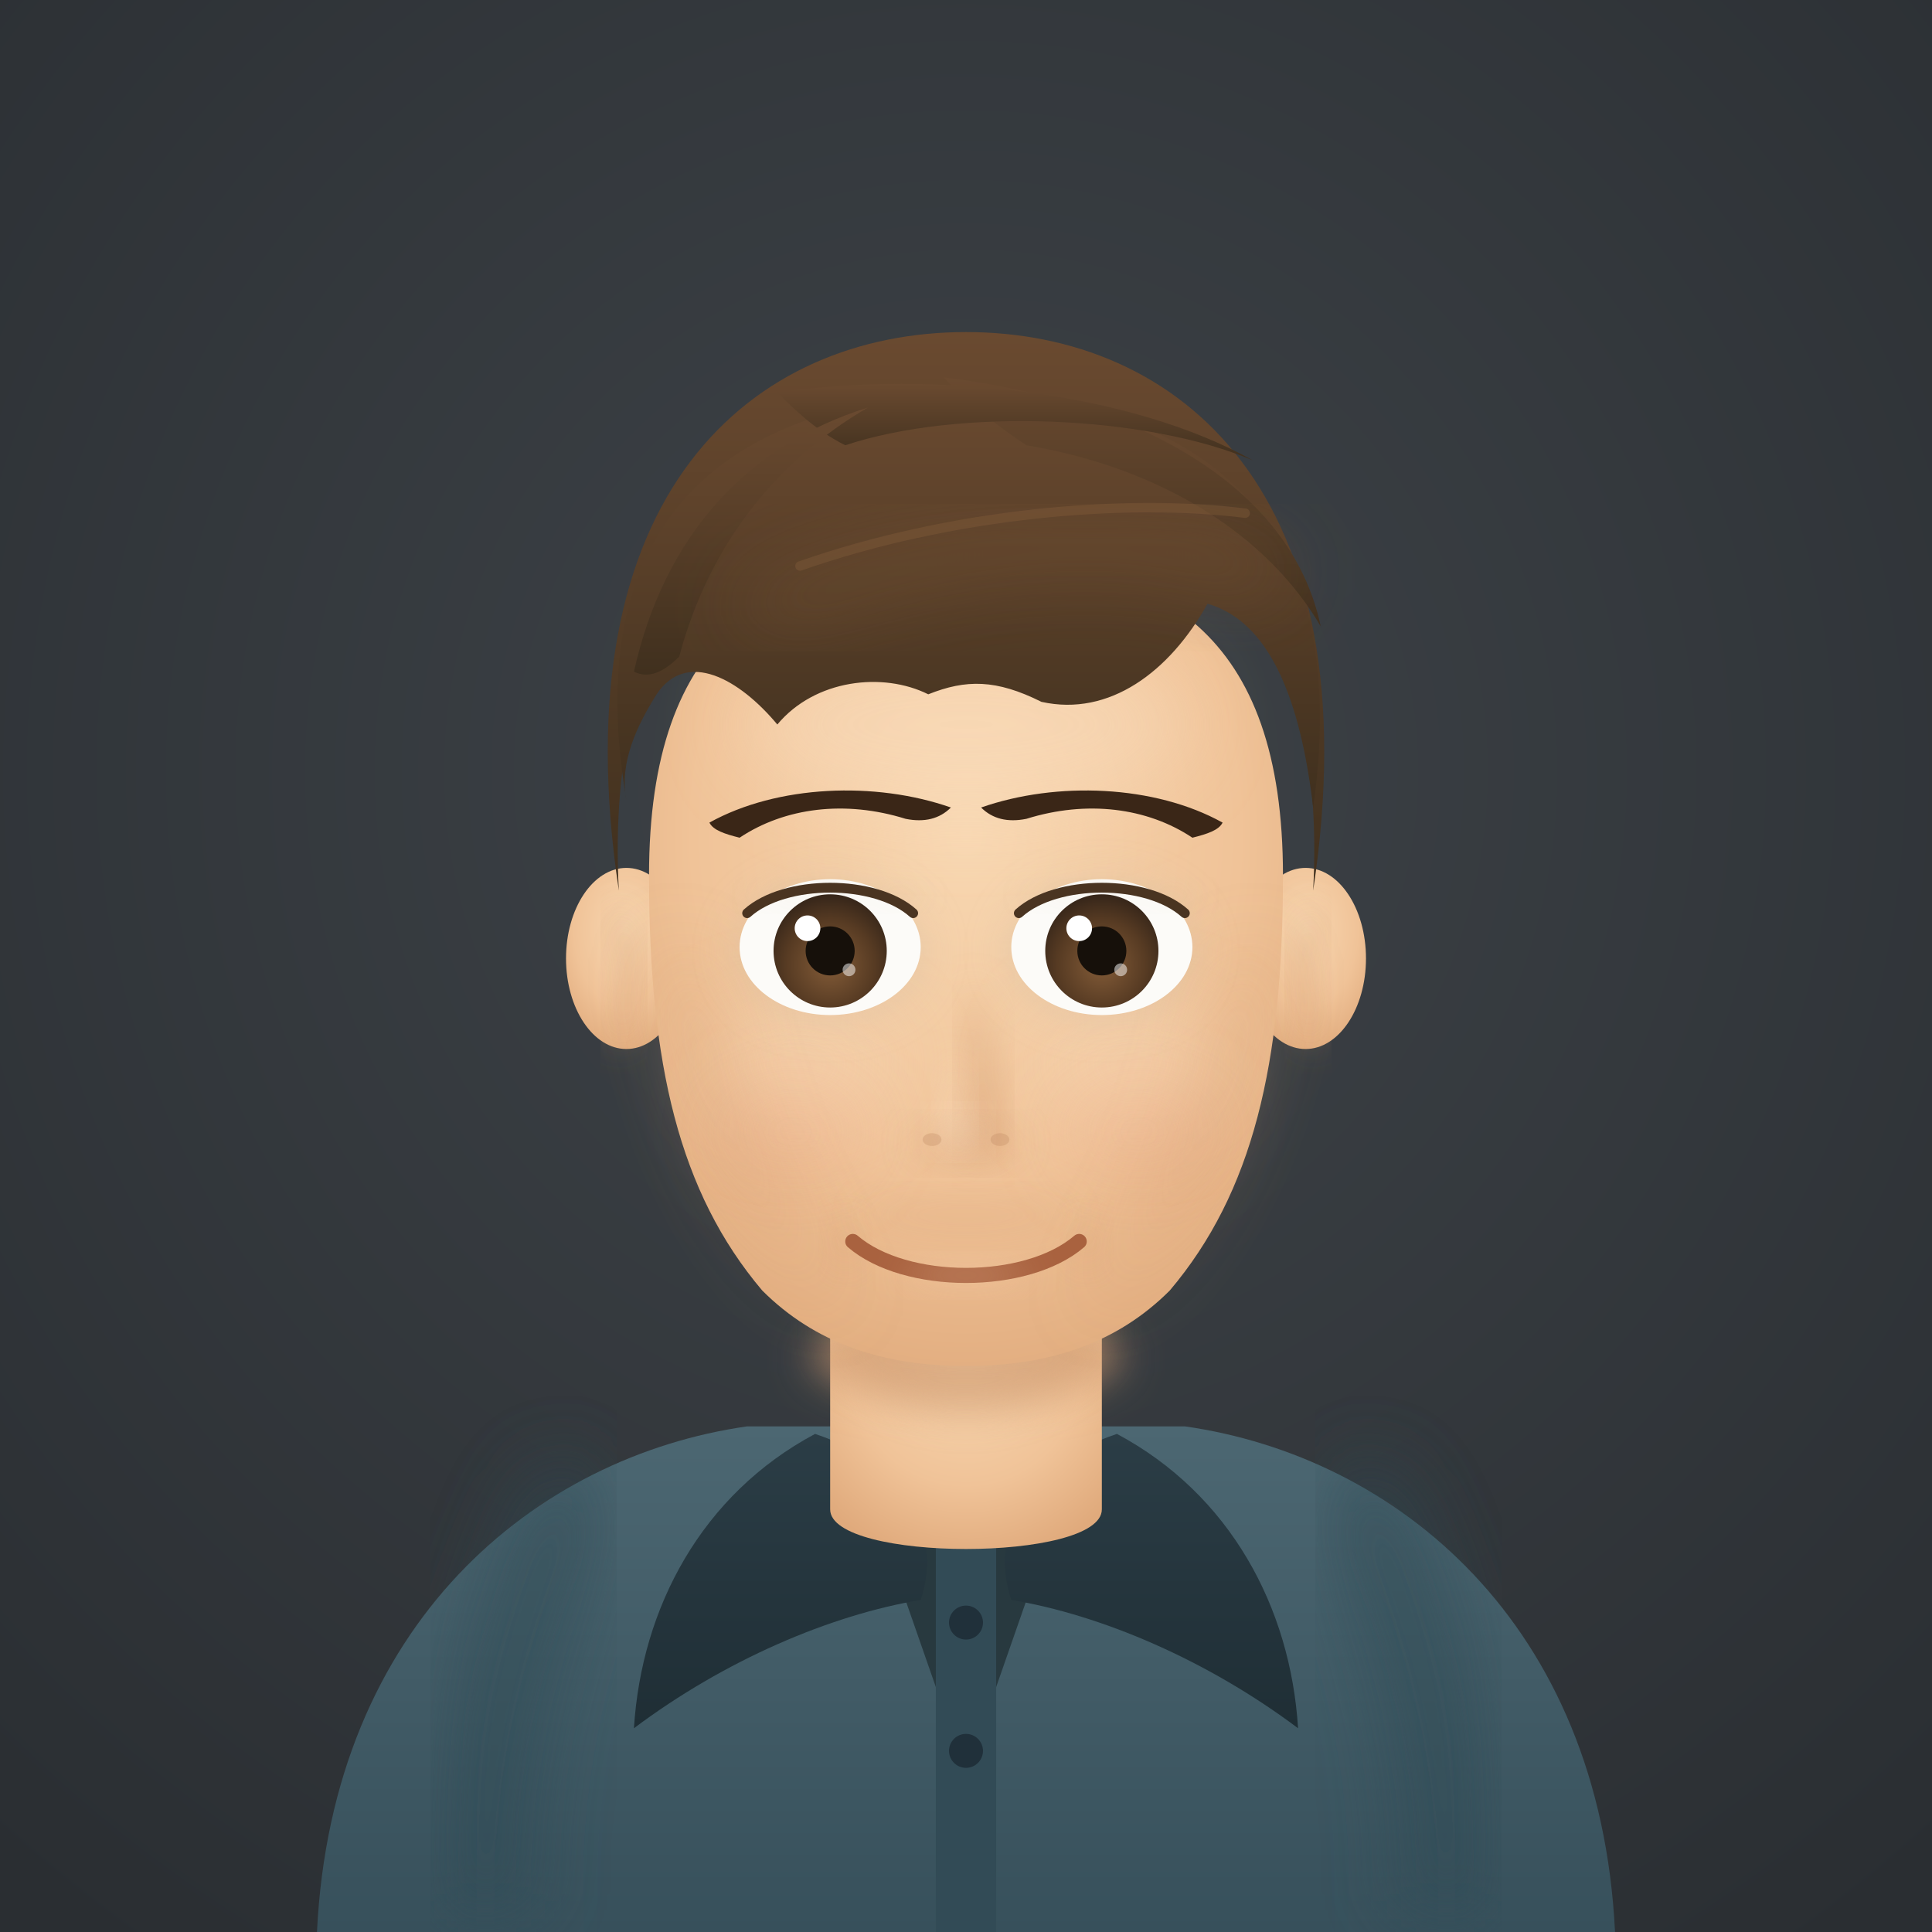
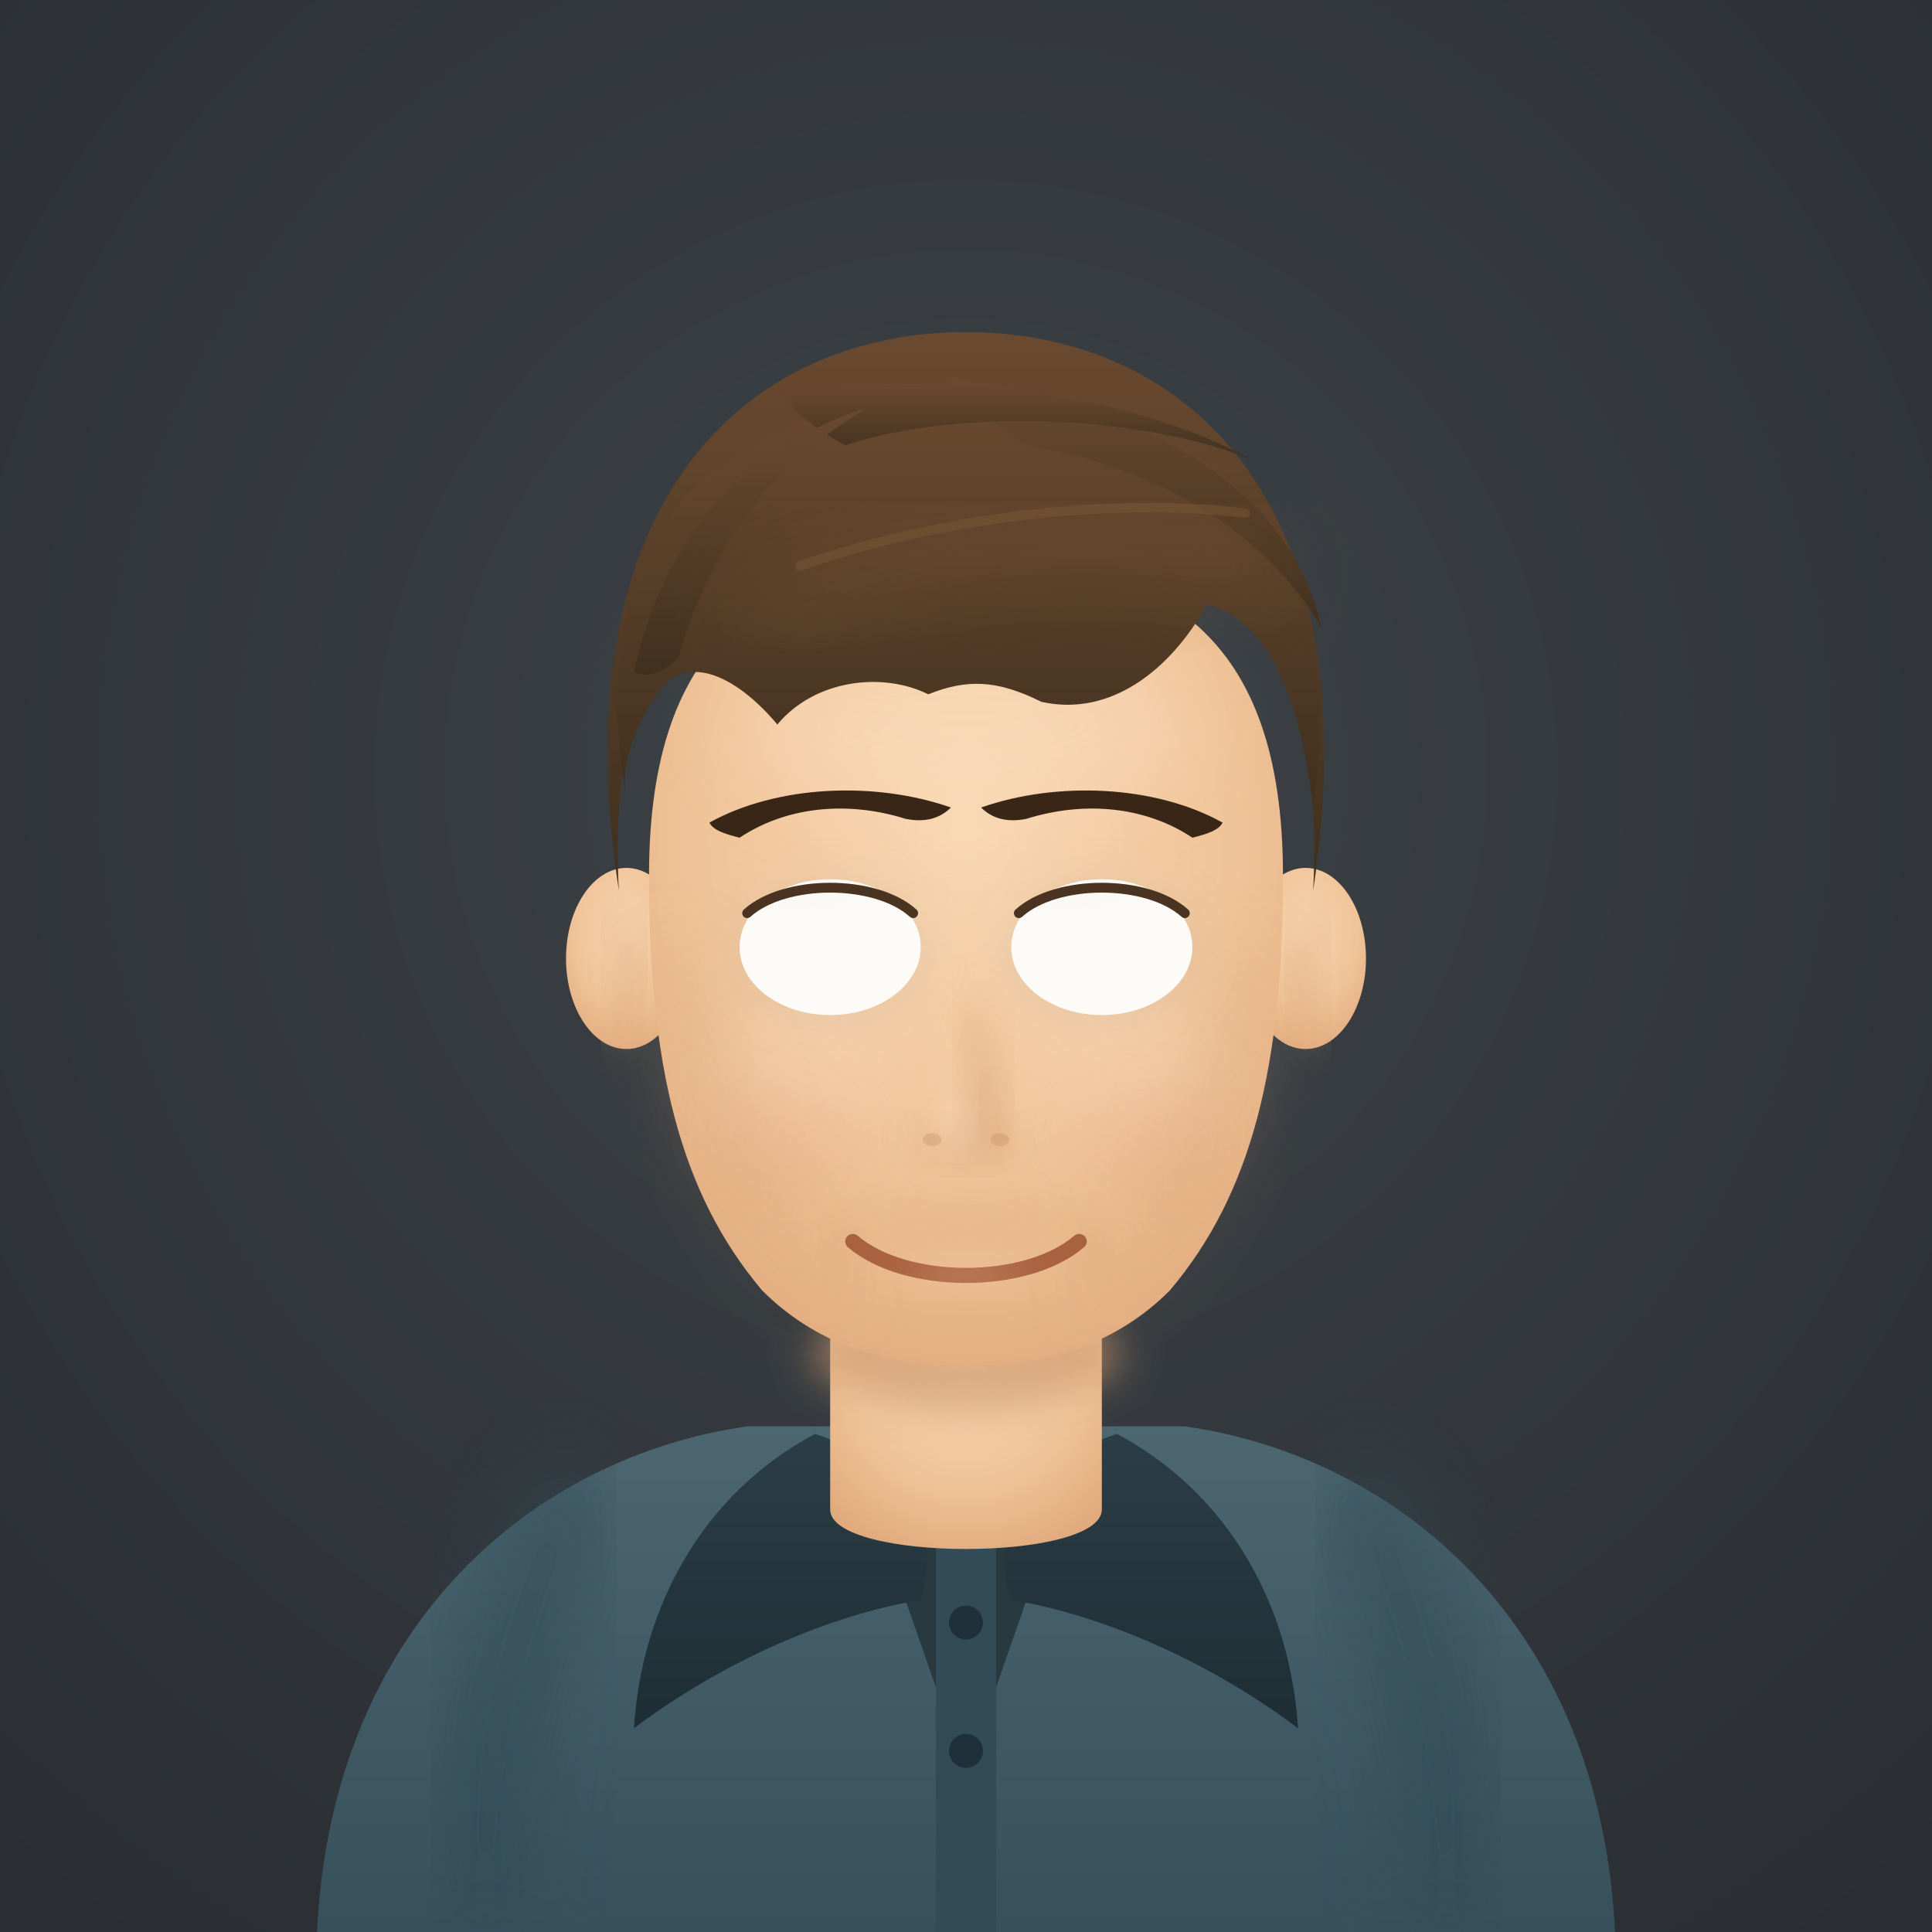
<svg xmlns="http://www.w3.org/2000/svg" viewBox="0 0 512 512" preserveAspectRatio="xMidYMid meet">
  <defs>
    <filter id="soft" x="-40%" y="-40%" width="180%" height="180%">
      <feGaussianBlur stdDeviation="5" />
    </filter>
    <filter id="softer" x="-60%" y="-60%" width="220%" height="220%">
      <feGaussianBlur stdDeviation="10" />
    </filter>
    <radialGradient id="bgGrad" cx="50%" cy="40%" r="75%">
      <stop offset="0%" stop-color="#3e4348" />
      <stop offset="100%" stop-color="#2a2e32" />
    </radialGradient>
    <radialGradient id="skinGrad" cx="50%" cy="34%" r="72%">
      <stop offset="0%" stop-color="#f8d7b1" />
      <stop offset="60%" stop-color="#f0c398" />
      <stop offset="100%" stop-color="#e0aa7c" />
    </radialGradient>
    <linearGradient id="hairGrad" x1="0" y1="0" x2="0" y2="1">
      <stop offset="0%" stop-color="#6a4a30" />
      <stop offset="100%" stop-color="#40301e" />
    </linearGradient>
    <radialGradient id="irisGrad" cx="50%" cy="62%" r="60%">
      <stop offset="0%" stop-color="#845c38" />
      <stop offset="65%" stop-color="#573b23" />
      <stop offset="100%" stop-color="#38271a" />
    </radialGradient>
    <linearGradient id="poloGrad" x1="0" y1="0" x2="0" y2="1">
      <stop offset="0%" stop-color="#4c6772" />
      <stop offset="100%" stop-color="#37505b" />
    </linearGradient>
    <linearGradient id="collarGrad" x1="0" y1="0" x2="0" y2="1">
      <stop offset="0%" stop-color="#2b3d46" />
      <stop offset="100%" stop-color="#1f2e35" />
    </linearGradient>
  </defs>
  <g id="background">
    <rect width="512" height="512" fill="url(#bgGrad)" />
  </g>
  <g id="clothing">
    <path d="M84 512 C88 430 142 386 198 378 L314 378 C370 386 424 430 428 512 Z" fill="url(#poloGrad)" />
    <path d="M150 400 C132 440 126 478 128 512" fill="none" stroke="#2f4952" stroke-width="26" stroke-linecap="round" opacity="0.55" filter="url(#softer)" />
    <path d="M362 400 C380 440 386 478 384 512" fill="none" stroke="#2f4952" stroke-width="26" stroke-linecap="round" opacity="0.55" filter="url(#softer)" />
    <path d="M226 384 L256 470 L286 384 C273 380 264 379 256 379 C248 379 239 380 226 384 Z" fill="#28393f" />
    <path d="M216 380 C186 396 170 426 168 458 C192 440 220 428 244 424 C250 406 240 388 216 380 Z" fill="url(#collarGrad)" />
    <path d="M296 380 C326 396 342 426 344 458 C320 440 292 428 268 424 C262 406 272 388 296 380 Z" fill="url(#collarGrad)" />
    <path d="M248 402 L248 512 L264 512 L264 402 Z" fill="#324b56" />
    <circle cx="256" cy="430" r="4.5" fill="#20303a" />
    <circle cx="256" cy="464" r="4.5" fill="#20303a" />
  </g>
  <g id="neck">
    <path d="M220 336 L220 400 C220 414 292 414 292 400 L292 336 Z" fill="url(#skinGrad)" />
    <ellipse cx="256" cy="360" rx="42" ry="12" fill="#cf9a6f" opacity="0.5" filter="url(#soft)" />
    <path d="M220 342 C240 364 272 364 292 342 L292 358 C272 380 240 380 220 358 Z" fill="#cf9a6f" opacity="0.4" filter="url(#soft)" />
  </g>
  <g id="ears">
    <ellipse cx="166" cy="254" rx="16" ry="24" fill="url(#skinGrad)" />
    <ellipse cx="346" cy="254" rx="16" ry="24" fill="url(#skinGrad)" />
    <path d="M162 244 C171 253 171 264 162 273" fill="none" stroke="#d69f74" stroke-width="4" stroke-linecap="round" opacity="0.8" filter="url(#soft)" />
    <path d="M350 244 C341 253 341 264 350 273" fill="none" stroke="#d69f74" stroke-width="4" stroke-linecap="round" opacity="0.8" filter="url(#soft)" />
  </g>
  <g id="hair-back">
    <path d="M164 236 C148 130 200 88 256 88 C312 88 364 130 348 236              C350 200 342 168 326 152 C308 130 294 122 256 120              C218 122 204 130 186 152 C170 168 162 200 164 236 Z" fill="url(#hairGrad)" />
  </g>
  <g id="face">
    <path d="M172 232 C172 168 204 148 256 148 C308 148 340 168 340 232              C340 282 332 316 310 342 C296 356 278 362 256 362              C234 362 216 356 202 342 C180 316 172 282 172 232 Z" fill="url(#skinGrad)" />
  </g>
  <g id="face-shading">
    <ellipse cx="256" cy="192" rx="60" ry="24" fill="#fbe1c4" opacity="0.4" filter="url(#softer)" />
    <ellipse cx="212" cy="282" rx="26" ry="17" fill="#fbe1c4" opacity="0.28" filter="url(#softer)" />
    <ellipse cx="300" cy="282" rx="26" ry="17" fill="#fbe1c4" opacity="0.28" filter="url(#softer)" />
    <path d="M176 250 C182 298 200 330 226 350 C208 328 192 296 186 258 Z" fill="#d0966a" opacity="0.38" filter="url(#softer)" />
    <path d="M336 250 C330 298 312 330 286 350 C304 328 320 296 326 258 Z" fill="#d0966a" opacity="0.38" filter="url(#softer)" />
    <ellipse cx="210" cy="300" rx="20" ry="13" fill="#e79a7d" opacity="0.2" filter="url(#softer)" />
    <ellipse cx="302" cy="300" rx="20" ry="13" fill="#e79a7d" opacity="0.2" filter="url(#softer)" />
  </g>
  <g id="eyebrows">
    <path d="M188 218 C206 208 232 207 252 214 C249 217 245 218 240 217 C224 212 208 214 196 222 C192 221 189 220 188 218 Z" fill="#3a2617" />
    <path d="M324 218 C306 208 280 207 260 214 C263 217 267 218 272 217 C288 212 304 214 316 222 C320 221 323 220 324 218 Z" fill="#3a2617" />
  </g>
  <g id="eyes">
    <g id="eye-left">
      <ellipse cx="220" cy="252" rx="26" ry="19" fill="#c9b9a5" opacity="0.25" filter="url(#soft)" />
      <ellipse cx="220" cy="251" rx="24" ry="18" fill="#fcfbf8" />
      <path d="M198 240 C208 233 232 233 242 240 L242 236 C232 235 198 238 198 240 Z" fill="#c9b28f" opacity="0.28" filter="url(#soft)" />
-       <circle cx="220" cy="252" r="15" fill="url(#irisGrad)" />
-       <circle cx="220" cy="252" r="6.5" fill="#16100a" />
-       <circle cx="214" cy="246" r="3.4" fill="#ffffff" />
-       <circle cx="225" cy="257" r="1.7" fill="#ffffff" opacity="0.5" />
      <path d="M198 242 C208 233 232 233 242 242" fill="none" stroke="#4a3421" stroke-width="2.6" stroke-linecap="round" />
    </g>
    <g id="eye-right">
      <ellipse cx="292" cy="252" rx="26" ry="19" fill="#c9b9a5" opacity="0.25" filter="url(#soft)" />
      <ellipse cx="292" cy="251" rx="24" ry="18" fill="#fcfbf8" />
      <path d="M270 240 C280 233 304 233 314 240 L314 236 C304 235 270 238 270 240 Z" fill="#c9b28f" opacity="0.28" filter="url(#soft)" />
-       <circle cx="292" cy="252" r="15" fill="url(#irisGrad)" />
-       <circle cx="292" cy="252" r="6.5" fill="#16100a" />
-       <circle cx="286" cy="246" r="3.4" fill="#ffffff" />
-       <circle cx="297" cy="257" r="1.7" fill="#ffffff" opacity="0.5" />
      <path d="M270 242 C280 233 304 233 314 242" fill="none" stroke="#4a3421" stroke-width="2.6" stroke-linecap="round" />
    </g>
  </g>
  <g id="nose">
    <path d="M258 262 C263 282 268 296 263 303 C259 307 256 305 256 300 C257 288 257 276 256 264 Z" fill="#d0966a" opacity="0.5" filter="url(#soft)" />
    <ellipse cx="256" cy="303" rx="13" ry="5" fill="#d0966a" opacity="0.4" filter="url(#soft)" />
    <ellipse cx="253" cy="293" rx="3.5" ry="12" fill="#fbe1c4" opacity="0.3" filter="url(#soft)" />
    <ellipse cx="254" cy="300" rx="5.5" ry="4.5" fill="#fce4c8" opacity="0.5" filter="url(#soft)" />
    <ellipse cx="247" cy="302" rx="2.5" ry="1.7" fill="#bd875f" opacity="0.3" />
    <ellipse cx="265" cy="302" rx="2.5" ry="1.7" fill="#bd875f" opacity="0.3" />
  </g>
  <g id="mouth">
    <ellipse cx="256" cy="322" rx="28" ry="5" fill="#d0966a" opacity="0.16" filter="url(#soft)" />
    <ellipse cx="224" cy="329" rx="4" ry="7" fill="#d0966a" opacity="0.26" filter="url(#soft)" />
    <ellipse cx="288" cy="329" rx="4" ry="7" fill="#d0966a" opacity="0.26" filter="url(#soft)" />
    <path d="M226 329 C240 341 272 341 286 329" fill="none" stroke="#a9623f" stroke-width="4" stroke-linecap="round" />
    <ellipse cx="256" cy="338" rx="16" ry="3.5" fill="#f6cfae" opacity="0.32" filter="url(#soft)" />
  </g>
  <g id="hair-front">
    <path d="M166 212 C152 130 202 106 256 104 C310 106 360 130 348 214              C344 180 334 164 320 160 C310 178 294 190 276 186              C264 180 256 180 246 184 C234 178 216 180 206 192              C196 180 182 172 174 184 C169 192 164 202 166 212 Z" fill="url(#hairGrad)" />
    <path d="M250 100 C300 106 342 128 350 166 C336 142 308 124 272 118 C260 110 254 104 250 100 Z" fill="url(#hairGrad)" />
    <path d="M206 104 C248 98 300 104 332 122 C304 110 254 108 224 118 C216 114 210 108 206 104 Z" fill="url(#hairGrad)" />
    <path d="M168 178 C176 142 198 118 230 108 C206 122 188 144 180 174 C176 178 172 180 168 178 Z" fill="url(#hairGrad)" />
    <path d="M204 162 C248 144 298 138 334 152" fill="none" stroke="#815a39" stroke-width="14" stroke-linecap="round" opacity="0.35" filter="url(#softer)" />
    <path d="M212 150 C252 136 298 132 330 136" fill="none" stroke="#835c3a" stroke-width="2.5" stroke-linecap="round" opacity="0.4" />
  </g>
</svg>
